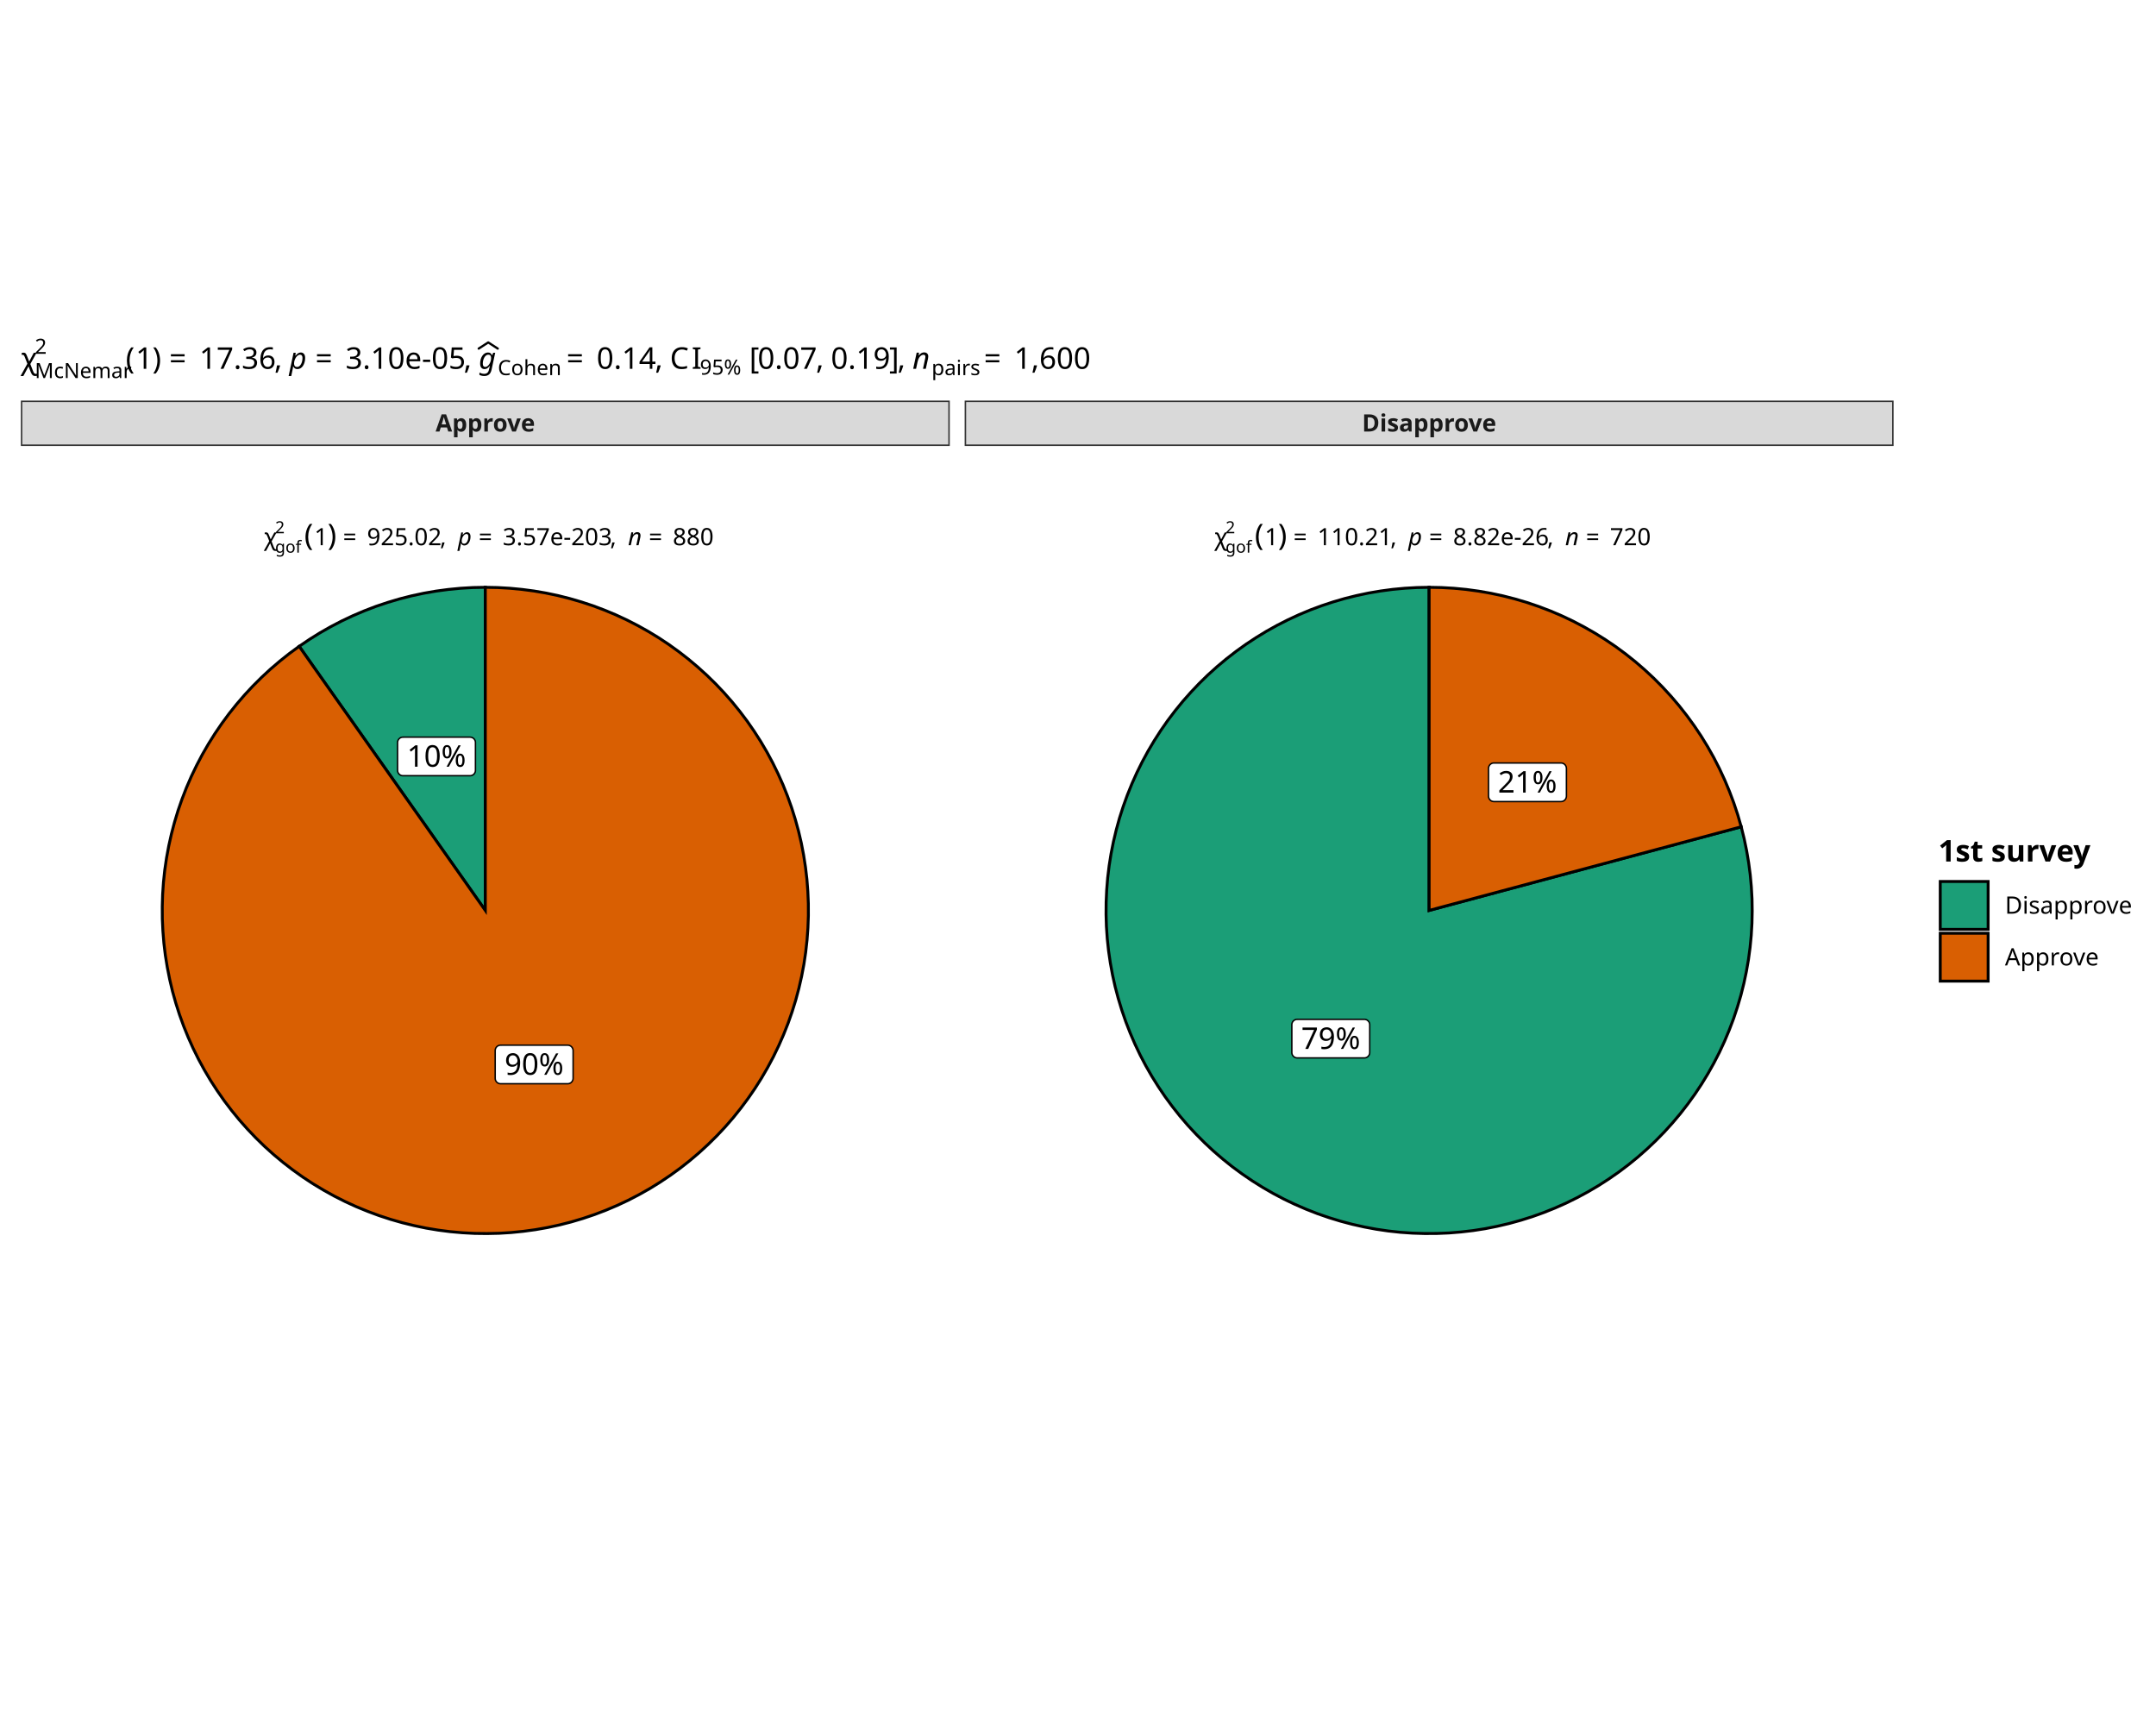
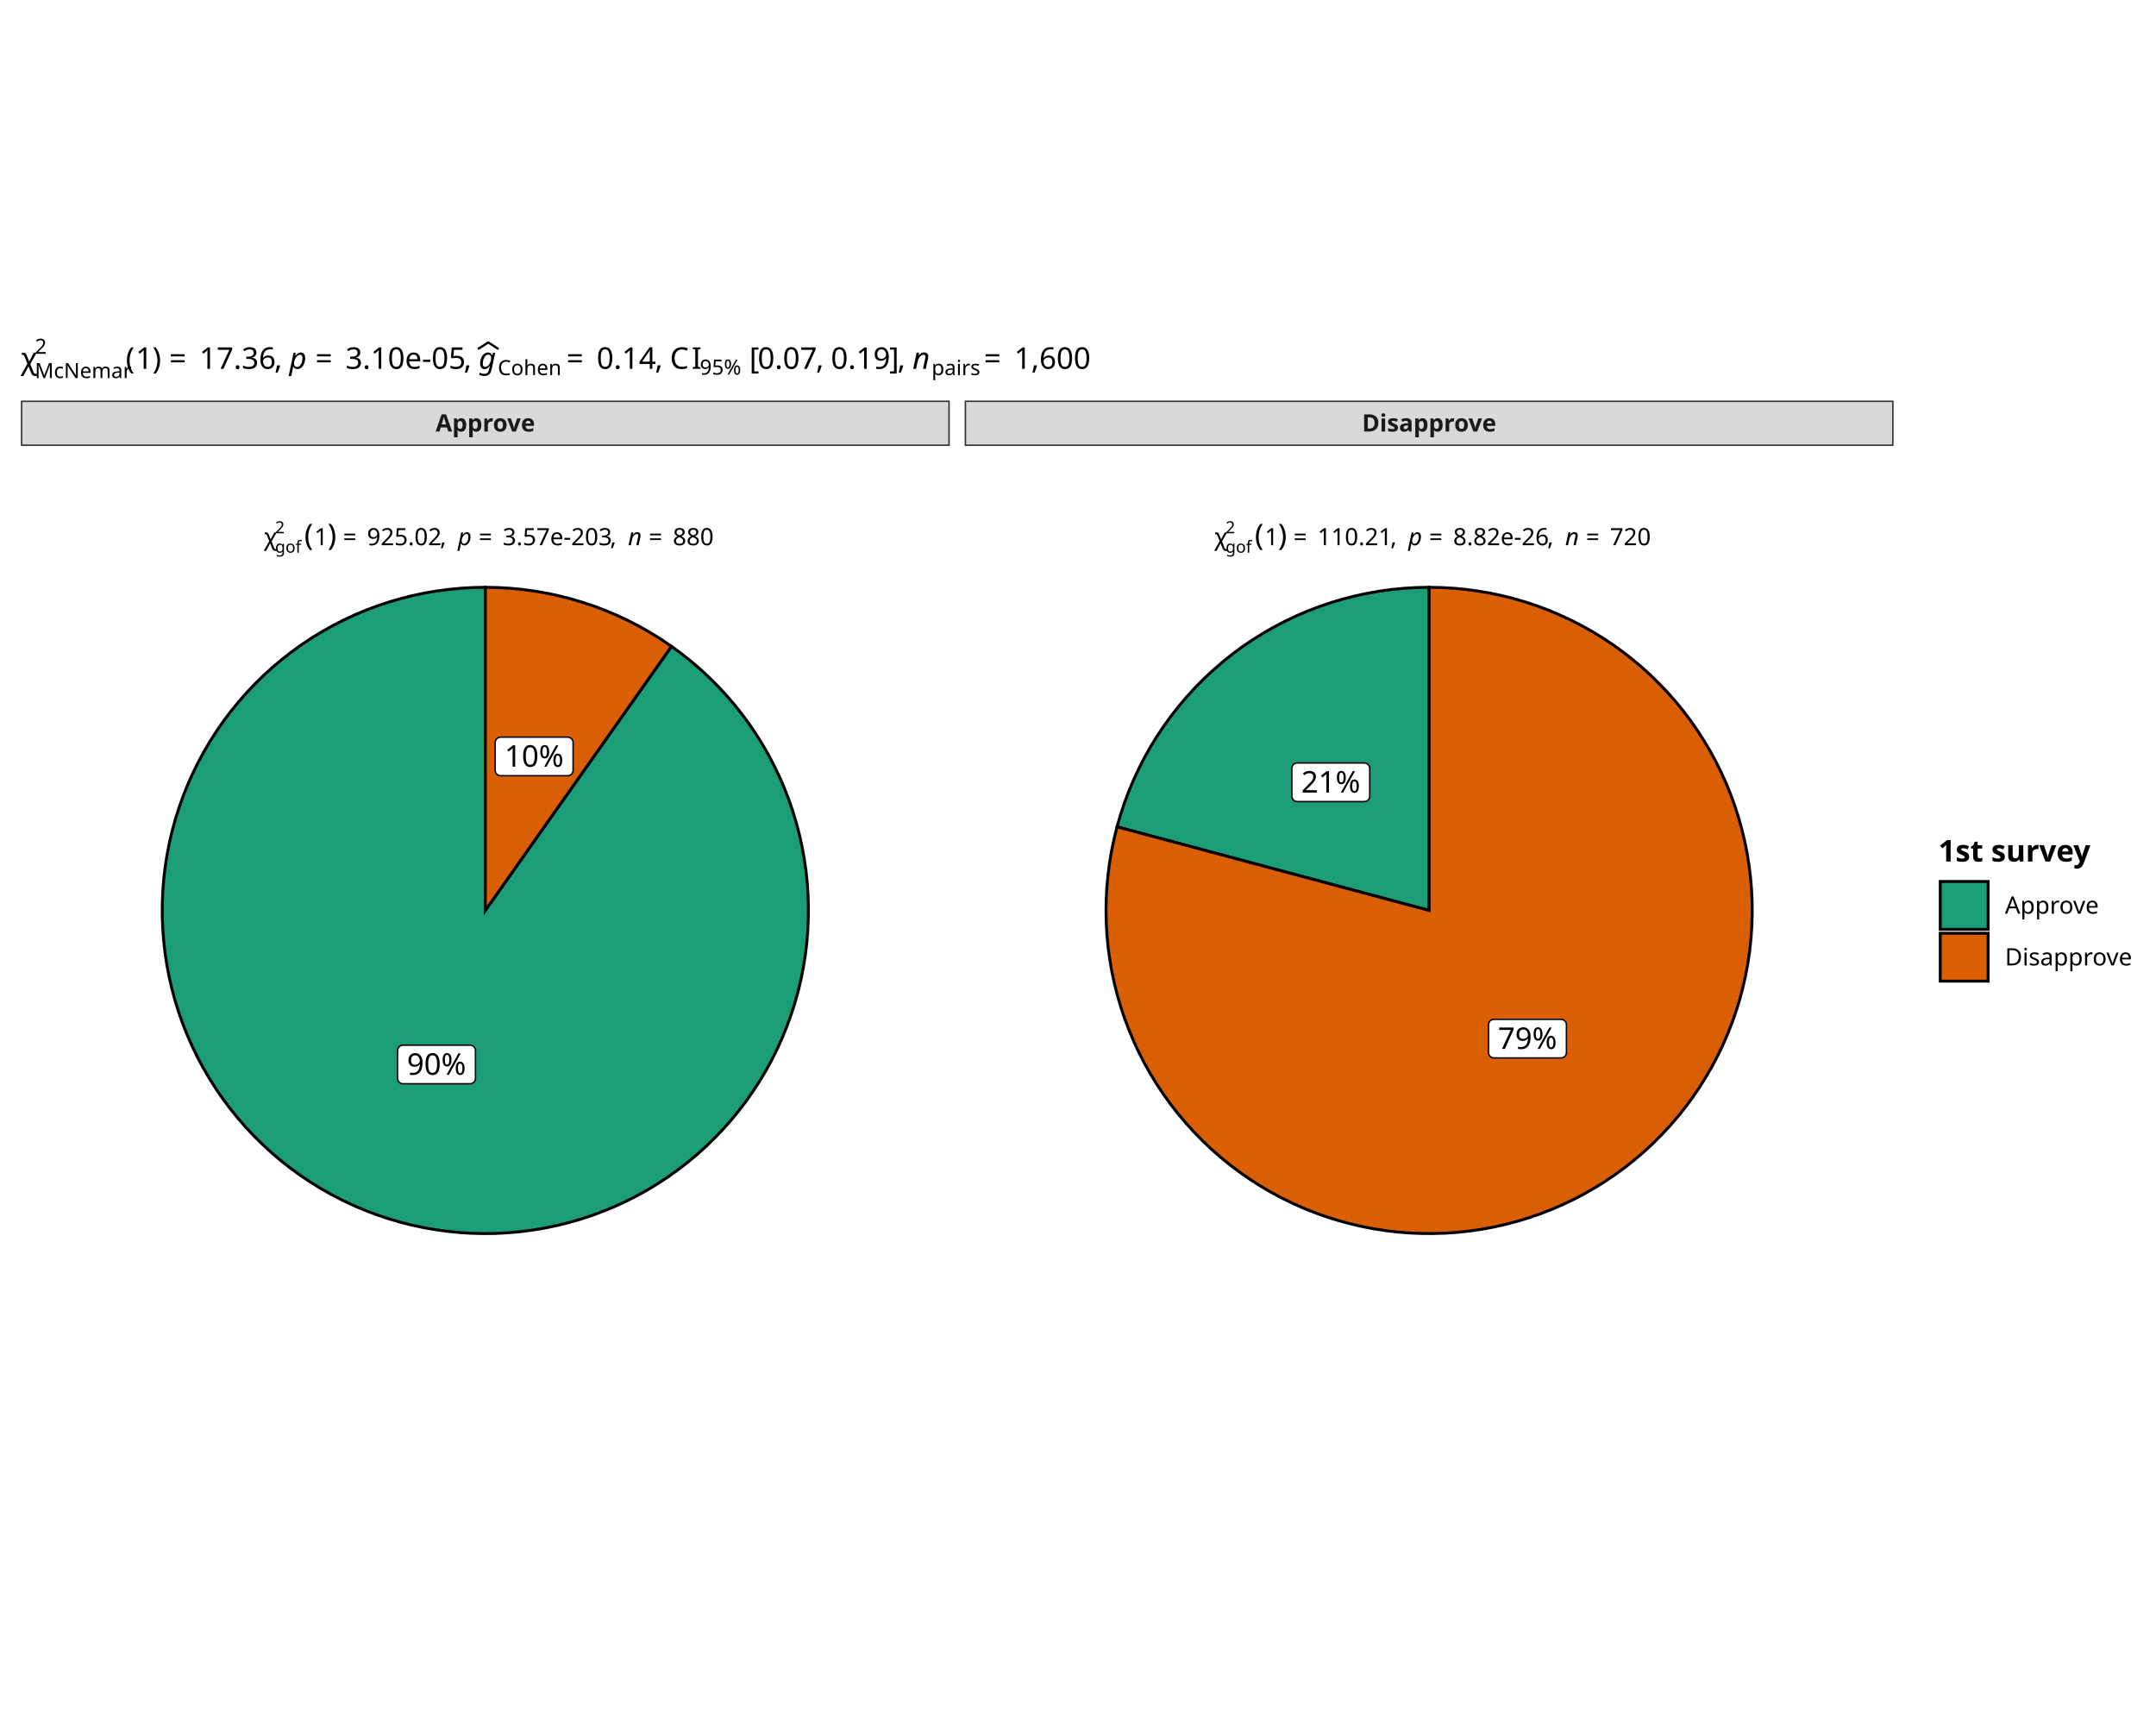
<svg xmlns="http://www.w3.org/2000/svg" class="svglite" data-engine-version="2.0" width="720.00pt" height="576.00pt" viewBox="0 0 720.00 576.00">
  <defs>
    <style type="text/css">
    .svglite line, .svglite polyline, .svglite polygon, .svglite path, .svglite rect, .svglite circle {
      fill: none;
      stroke: #000000;
      stroke-linecap: round;
      stroke-linejoin: round;
      stroke-miterlimit: 10.00;
    }
  </style>
  </defs>
  <rect width="100%" height="100%" style="stroke: none; fill: #FFFFFF;" />
  <defs>
    <clipPath id="cpMC4wMHw3MjAuMDB8MC4wMHw1NzYuMDA=">
      <rect x="0.00" y="0.00" width="720.00" height="576.00" />
    </clipPath>
  </defs>
  <g clip-path="url(#cpMC4wMHw3MjAuMDB8MC4wMHw1NzYuMDA=)">
</g>
  <defs>
    <clipPath id="cpMC4wMHw3MjAuMDB8MTA4LjI2fDQ2Ny43NA==">
      <rect x="0.00" y="108.26" width="720.00" height="359.49" />
    </clipPath>
  </defs>
  <g clip-path="url(#cpMC4wMHw3MjAuMDB8MTA4LjI2fDQ2Ny43NA==)">
    <rect x="0.00" y="108.26" width="720.00" height="359.49" style="stroke-width: 0.97; stroke: #FFFFFF; fill: #FFFFFF;" />
  </g>
  <g clip-path="url(#cpMC4wMHw3MjAuMDB8MC4wMHw1NzYuMDA=)">
</g>
  <defs>
    <clipPath id="cpNi45N3wzMTcuMTh8MTQ4LjkxfDQ1OS4xMQ==">
      <rect x="6.97" y="148.91" width="310.20" height="310.20" />
    </clipPath>
  </defs>
  <g clip-path="url(#cpNi45N3wzMTcuMTh8MTQ4LjkxfDQ1OS4xMQ==)">
    <rect x="6.97" y="148.91" width="310.20" height="310.20" style="stroke-width: 0.97; stroke: none; fill: #FFFFFF;" />
-     <polygon points="162.07,304.01 162.07,299.86 162.07,295.71 162.07,291.56 162.07,287.41 162.07,283.26 162.07,279.11 162.07,274.96 162.07,270.81 162.07,266.66 162.07,262.51 162.07,258.36 162.07,254.21 162.07,250.06 162.07,245.91 162.07,241.76 162.07,237.61 162.07,233.46 162.07,229.31 162.07,225.16 162.07,221.01 162.07,216.86 162.07,212.71 162.07,208.56 162.07,204.41 162.07,200.26 162.07,196.11 157.93,196.19 153.80,196.43 149.68,196.83 145.58,197.38 141.50,198.09 137.45,198.96 133.44,199.98 129.47,201.16 125.54,202.48 121.68,203.96 117.87,205.58 114.12,207.35 110.45,209.26 106.85,211.31 103.34,213.50 99.91,215.82 102.30,219.21 104.69,222.61 107.08,226.00 109.47,229.39 111.86,232.78 114.25,236.17 116.65,239.56 119.04,242.96 121.43,246.35 123.82,249.74 126.21,253.13 128.60,256.52 130.99,259.92 133.38,263.31 135.77,266.70 138.16,270.09 140.56,273.48 142.95,276.87 145.34,280.27 147.73,283.66 150.12,287.05 152.51,290.44 154.90,293.83 157.29,297.23 159.68,300.62 162.07,304.01 " style="stroke-width: 0.97; stroke-linecap: butt; stroke-linejoin: miter; fill: #1B9E77;" />
-     <polygon points="162.07,304.01 159.68,300.62 157.29,297.23 154.90,293.83 152.51,290.44 150.12,287.05 147.73,283.66 145.34,280.27 142.95,276.87 140.56,273.48 138.16,270.09 135.77,266.70 133.38,263.31 130.99,259.92 128.60,256.52 126.21,253.13 123.82,249.74 121.43,246.35 119.04,242.96 116.65,239.56 114.25,236.17 111.86,232.78 109.47,229.39 107.08,226.00 104.69,222.61 102.30,219.21 99.91,215.82 96.62,218.23 93.43,220.77 90.33,223.42 87.34,226.19 84.45,229.07 81.67,232.06 79.01,235.15 76.47,238.33 74.05,241.62 71.75,244.99 69.59,248.44 67.55,251.98 65.66,255.58 63.89,259.26 62.27,263.00 60.80,266.80 59.46,270.66 58.28,274.56 57.24,278.50 56.35,282.48 55.61,286.49 55.02,290.53 54.59,294.58 54.31,298.65 54.19,302.72 54.21,306.80 54.40,310.88 54.73,314.94 55.22,318.99 55.87,323.01 56.66,327.01 57.60,330.98 58.70,334.91 59.94,338.79 61.33,342.63 62.86,346.41 64.53,350.13 66.34,353.78 68.29,357.36 70.37,360.87 72.59,364.29 74.93,367.63 77.40,370.88 79.98,374.03 82.69,377.08 85.51,380.03 88.43,382.87 91.46,385.59 94.60,388.20 97.83,390.69 101.15,393.06 104.56,395.30 108.05,397.40 111.61,399.38 115.25,401.22 118.96,402.92 122.73,404.47 126.55,405.89 130.43,407.16 134.35,408.28 138.31,409.25 142.30,410.08 146.32,410.75 150.37,411.27 154.43,411.63 158.50,411.85 162.58,411.90 166.65,411.81 170.72,411.56 174.78,411.15 178.82,410.60 182.84,409.89 186.82,409.03 190.77,408.02 194.68,406.86 198.55,405.55 202.36,404.10 206.11,402.51 209.80,400.78 213.42,398.90 216.97,396.90 220.44,394.75 223.83,392.48 227.13,390.09 230.33,387.57 233.44,384.93 236.45,382.17 239.35,379.31 242.14,376.34 244.82,373.26 247.37,370.08 249.81,366.81 252.12,363.45 254.30,360.01 256.35,356.48 258.27,352.88 260.04,349.21 261.68,345.48 263.18,341.69 264.53,337.84 265.74,333.94 266.79,330.00 267.70,326.03 268.46,322.02 269.06,317.99 269.51,313.94 269.81,309.87 269.96,305.80 269.95,301.72 269.78,297.64 269.47,293.58 268.99,289.53 268.37,285.50 267.60,281.50 266.67,277.52 265.59,273.59 264.37,269.70 263.00,265.86 261.49,262.07 259.83,258.35 258.04,254.69 256.11,251.10 254.04,247.58 251.84,244.15 249.52,240.80 247.06,237.54 244.49,234.37 241.80,231.31 239.00,228.35 236.08,225.50 233.06,222.76 229.94,220.13 226.73,217.63 223.42,215.25 220.02,212.99 216.54,210.87 212.98,208.88 209.35,207.02 205.65,205.30 201.89,203.73 198.07,202.29 194.20,201.01 190.29,199.87 186.33,198.87 182.34,198.03 178.32,197.34 174.28,196.81 170.22,196.42 166.15,196.19 162.07,196.11 162.07,200.26 162.07,204.41 162.07,208.56 162.07,212.71 162.07,216.86 162.07,221.01 162.07,225.16 162.07,229.31 162.07,233.46 162.07,237.61 162.07,241.76 162.07,245.91 162.07,250.06 162.07,254.21 162.07,258.36 162.07,262.51 162.07,266.66 162.07,270.81 162.07,274.96 162.07,279.11 162.07,283.26 162.07,287.41 162.07,291.56 162.07,295.71 162.07,299.86 162.07,304.01 " style="stroke-width: 0.97; stroke-linecap: butt; stroke-linejoin: miter; fill: #D95F02;" />
-     <polygon points="134.56,259.02 156.98,259.02 156.91,259.02 157.20,259.01 157.48,258.95 157.75,258.85 158.00,258.71 158.23,258.52 158.42,258.31 158.57,258.06 158.69,257.79 158.76,257.51 158.78,257.22 158.78,257.22 158.78,247.94 158.78,247.94 158.76,247.65 158.69,247.37 158.57,247.11 158.42,246.86 158.23,246.64 158.00,246.46 157.75,246.32 157.48,246.21 157.20,246.16 156.98,246.14 134.56,246.14 134.78,246.16 134.49,246.14 134.20,246.18 133.92,246.26 133.66,246.38 133.42,246.55 133.22,246.75 133.04,246.98 132.91,247.24 132.81,247.51 132.77,247.80 132.76,247.94 132.76,257.22 132.77,257.08 132.77,257.37 132.81,257.66 132.91,257.93 133.04,258.19 133.22,258.42 133.42,258.62 133.66,258.78 133.92,258.91 134.20,258.99 134.49,259.02 " style="stroke-width: 0.48; fill: #FFFFFF;" />
-     <text x="145.77" y="256.02" text-anchor="middle" style="font-size: 10.00px; font-family: sans;" textLength="20.02px" lengthAdjust="spacingAndGlyphs">10%</text>
-     <polygon points="167.17,361.88 189.59,361.88 189.51,361.87 189.80,361.86 190.09,361.80 190.36,361.70 190.61,361.56 190.83,361.37 191.03,361.16 191.18,360.91 191.29,360.65 191.36,360.36 191.39,360.08 191.39,360.08 191.39,350.79 191.39,350.79 191.36,350.50 191.29,350.22 191.18,349.96 191.03,349.71 190.83,349.50 190.61,349.31 190.36,349.17 190.09,349.06 189.80,349.01 189.59,348.99 167.17,348.99 167.39,349.01 167.10,348.99 166.81,349.03 166.53,349.11 166.27,349.23 166.03,349.40 165.82,349.60 165.65,349.83 165.51,350.09 165.42,350.36 165.38,350.65 165.37,350.79 165.37,360.08 165.38,359.93 165.38,360.22 165.42,360.51 165.51,360.78 165.65,361.04 165.82,361.27 166.03,361.47 166.27,361.63 166.53,361.76 166.81,361.84 167.10,361.87 " style="stroke-width: 0.48; fill: #FFFFFF;" />
-     <text x="178.38" y="358.88" text-anchor="middle" style="font-size: 10.00px; font-family: sans;" textLength="20.02px" lengthAdjust="spacingAndGlyphs">90%</text>
+     <polygon points="162.07,304.01 162.07,299.86 162.07,295.71 162.07,291.56 162.07,287.41 162.07,283.26 162.07,279.11 162.07,274.96 162.07,270.81 162.07,266.66 162.07,262.51 162.07,258.36 162.07,254.21 162.07,250.06 162.07,245.91 162.07,241.76 162.07,237.61 162.07,233.46 162.07,229.31 162.07,225.16 162.07,221.01 162.07,216.86 162.07,212.71 162.07,208.56 162.07,204.41 162.07,200.26 162.07,196.11 158.00,196.19 153.93,196.42 149.87,196.81 145.83,197.34 141.81,198.03 137.82,198.87 133.86,199.87 129.95,201.01 126.08,202.29 122.26,203.73 118.50,205.30 114.80,207.02 111.17,208.88 107.61,210.87 104.13,212.99 100.73,215.25 97.42,217.63 94.21,220.13 91.08,222.76 88.07,225.50 85.15,228.35 82.35,231.31 79.66,234.37 77.09,237.54 74.63,240.80 72.31,244.15 70.11,247.58 68.04,251.10 66.11,254.69 64.32,258.35 62.66,262.07 61.15,265.86 59.78,269.70 58.55,273.59 57.48,277.52 56.55,281.50 55.78,285.50 55.15,289.53 54.68,293.58 54.37,297.64 54.20,301.72 54.19,305.80 54.34,309.87 54.64,313.94 55.09,317.99 55.69,322.02 56.45,326.03 57.36,330.00 58.41,333.94 59.62,337.84 60.97,341.69 62.47,345.48 64.10,349.21 65.88,352.88 67.80,356.48 69.85,360.01 72.03,363.45 74.34,366.81 76.78,370.08 79.33,373.26 82.01,376.34 84.80,379.31 87.70,382.17 90.71,384.93 93.81,387.57 97.02,390.09 100.32,392.48 103.71,394.75 107.18,396.90 110.73,398.90 114.35,400.78 118.04,402.51 121.79,404.10 125.60,405.55 129.47,406.86 133.38,408.02 137.33,409.03 141.31,409.89 145.33,410.60 149.37,411.15 153.42,411.56 157.49,411.81 161.57,411.90 165.65,411.85 169.72,411.63 173.78,411.27 177.83,410.75 181.85,410.08 185.84,409.25 189.80,408.28 193.72,407.16 197.60,405.89 201.42,404.47 205.19,402.92 208.90,401.22 212.54,399.38 216.10,397.40 219.59,395.30 223.00,393.06 226.32,390.69 229.55,388.20 232.69,385.59 235.72,382.87 238.64,380.03 241.46,377.08 244.17,374.03 246.75,370.88 249.22,367.63 251.56,364.29 253.77,360.87 255.86,357.36 257.81,353.78 259.62,350.13 261.29,346.41 262.82,342.63 264.21,338.79 265.45,334.91 266.55,330.98 267.49,327.01 268.28,323.01 268.93,318.99 269.42,314.94 269.75,310.88 269.93,306.80 269.96,302.72 269.84,298.65 269.56,294.58 269.13,290.53 268.54,286.49 267.80,282.48 266.91,278.50 265.87,274.56 264.69,270.66 263.35,266.80 261.88,263.00 260.25,259.26 258.49,255.58 256.60,251.98 254.56,248.44 252.40,244.99 250.10,241.62 247.68,238.33 245.14,235.15 242.48,232.06 239.70,229.07 236.81,226.19 233.82,223.42 230.72,220.77 227.53,218.23 224.24,215.82 221.85,219.21 219.46,222.61 217.07,226.00 214.68,229.39 212.29,232.78 209.90,236.17 207.50,239.56 205.11,242.96 202.72,246.35 200.33,249.74 197.94,253.13 195.55,256.52 193.16,259.92 190.77,263.31 188.38,266.70 185.99,270.09 183.59,273.48 181.20,276.87 178.81,280.27 176.42,283.66 174.03,287.05 171.64,290.44 169.25,293.83 166.86,297.23 164.47,300.62 162.07,304.01 " style="stroke-width: 0.97; stroke-linecap: butt; stroke-linejoin: miter; fill: #1B9E77;" />
+     <polygon points="162.07,304.01 164.47,300.62 166.86,297.23 169.25,293.83 171.64,290.44 174.03,287.05 176.42,283.66 178.81,280.27 181.20,276.87 183.59,273.48 185.99,270.09 188.38,266.70 190.77,263.31 193.16,259.92 195.55,256.52 197.94,253.13 200.33,249.74 202.72,246.35 205.11,242.96 207.50,239.56 209.90,236.17 212.29,232.78 214.68,229.39 217.07,226.00 219.46,222.61 221.85,219.21 224.24,215.82 220.81,213.50 217.30,211.31 213.70,209.26 210.03,207.35 206.28,205.58 202.47,203.96 198.61,202.48 194.68,201.16 190.71,199.98 186.70,198.96 182.65,198.09 178.57,197.38 174.47,196.83 170.35,196.43 166.21,196.19 162.07,196.11 162.07,200.26 162.07,204.41 162.07,208.56 162.07,212.71 162.07,216.86 162.07,221.01 162.07,225.16 162.07,229.31 162.07,233.46 162.07,237.61 162.07,241.76 162.07,245.91 162.07,250.06 162.07,254.21 162.07,258.36 162.07,262.51 162.07,266.66 162.07,270.81 162.07,274.96 162.07,279.11 162.07,283.26 162.07,287.41 162.07,291.56 162.07,295.71 162.07,299.86 162.07,304.01 " style="stroke-width: 0.97; stroke-linecap: butt; stroke-linejoin: miter; fill: #D95F02;" />
+     <polygon points="134.56,361.88 156.98,361.88 156.91,361.87 157.20,361.86 157.48,361.80 157.75,361.70 158.00,361.56 158.23,361.37 158.42,361.16 158.57,360.91 158.69,360.65 158.76,360.36 158.78,360.08 158.78,360.08 158.78,350.79 158.78,350.79 158.76,350.50 158.69,350.22 158.57,349.96 158.42,349.71 158.23,349.50 158.00,349.31 157.75,349.17 157.48,349.06 157.20,349.01 156.98,348.99 134.56,348.99 134.78,349.01 134.49,348.99 134.20,349.03 133.92,349.11 133.66,349.23 133.42,349.40 133.22,349.60 133.04,349.83 132.91,350.09 132.81,350.36 132.77,350.65 132.76,350.79 132.76,360.08 132.77,359.93 132.77,360.22 132.81,360.51 132.91,360.78 133.04,361.04 133.22,361.27 133.42,361.47 133.66,361.63 133.92,361.76 134.20,361.84 134.49,361.87 " style="stroke-width: 0.48; fill: #FFFFFF;" />
+     <text x="145.77" y="358.88" text-anchor="middle" style="font-size: 10.00px; font-family: sans;" textLength="20.02px" lengthAdjust="spacingAndGlyphs">90%</text>
+     <polygon points="167.17,259.02 189.59,259.02 189.51,259.02 189.80,259.01 190.09,258.95 190.36,258.85 190.61,258.71 190.83,258.52 191.03,258.31 191.18,258.06 191.29,257.79 191.36,257.51 191.39,257.22 191.39,257.22 191.39,247.94 191.39,247.94 191.36,247.65 191.29,247.37 191.18,247.11 191.03,246.86 190.83,246.64 190.61,246.46 190.36,246.32 190.09,246.21 189.80,246.16 189.59,246.14 167.17,246.14 167.39,246.16 167.10,246.14 166.81,246.18 166.53,246.26 166.27,246.38 166.03,246.55 165.82,246.75 165.65,246.98 165.51,247.24 165.42,247.51 165.38,247.80 165.37,247.94 165.37,257.22 165.38,257.08 165.38,257.37 165.42,257.66 165.51,257.93 165.65,258.19 165.82,258.42 166.03,258.62 166.27,258.78 166.53,258.91 166.81,258.99 167.10,259.02 " style="stroke-width: 0.48; fill: #FFFFFF;" />
+     <text x="178.38" y="256.02" text-anchor="middle" style="font-size: 10.00px; font-family: sans;" textLength="20.02px" lengthAdjust="spacingAndGlyphs">10%</text>
    <text x="86.19" y="182.06" style="font-size: 7.97px; font-family: sans;" textLength="1.99px" lengthAdjust="spacingAndGlyphs"> </text>
    <text x="88.18" y="182.06" style="font-size: 7.97px; font-family: sans;" textLength="3.70px" lengthAdjust="spacingAndGlyphs">χ</text>
    <text x="91.88" y="184.53" style="font-size: 5.58px; font-family: sans;" textLength="7.75px" lengthAdjust="spacingAndGlyphs">gof</text>
    <text x="91.88" y="178.06" style="font-size: 5.58px; font-family: sans;" textLength="3.10px" lengthAdjust="spacingAndGlyphs">2</text>
    <text x="99.64" y="182.06" style="font-size: 7.97px; font-family: sans;" textLength="1.99px" lengthAdjust="spacingAndGlyphs"> </text>
    <text x="101.63" y="182.06" style="font-size: 9.96px; font-family: sans;" textLength="3.32px" lengthAdjust="spacingAndGlyphs">(</text>
    <text x="104.95" y="182.06" style="font-size: 7.97px; font-family: sans;" textLength="4.43px" lengthAdjust="spacingAndGlyphs">1</text>
    <text x="109.38" y="182.06" style="font-size: 9.96px; font-family: sans;" textLength="3.31px" lengthAdjust="spacingAndGlyphs">)</text>
    <text x="114.53" y="182.06" style="font-size: 7.97px; font-family: sans;" textLength="6.19px" lengthAdjust="spacingAndGlyphs">=</text>
    <text x="122.56" y="182.06" style="font-size: 7.97px; font-family: sans;" textLength="24.37px" lengthAdjust="spacingAndGlyphs">925.02</text>
    <text x="146.93" y="182.06" style="font-size: 7.97px; font-family: sans;" textLength="1.99px" lengthAdjust="spacingAndGlyphs">,</text>
    <text x="148.92" y="182.06" style="font-size: 7.97px; font-family: sans;" textLength="1.99px" lengthAdjust="spacingAndGlyphs"> </text>
    <text x="150.92" y="182.06" style="font-size: 7.97px; font-family: sans;" textLength="1.99px" lengthAdjust="spacingAndGlyphs"> </text>
    <text x="152.91" y="182.06" style="font-size: 7.97px; font-style: italic; font-family: sans;" textLength="4.43px" lengthAdjust="spacingAndGlyphs">p</text>
    <text x="159.83" y="182.06" style="font-size: 7.97px; font-family: sans;" textLength="6.19px" lengthAdjust="spacingAndGlyphs">=</text>
    <text x="167.86" y="182.06" style="font-size: 7.97px; font-family: sans;" textLength="35.88px" lengthAdjust="spacingAndGlyphs">3.57e-203</text>
    <text x="203.74" y="182.06" style="font-size: 7.97px; font-family: sans;" textLength="1.99px" lengthAdjust="spacingAndGlyphs">,</text>
    <text x="205.73" y="182.06" style="font-size: 7.97px; font-family: sans;" textLength="1.99px" lengthAdjust="spacingAndGlyphs"> </text>
    <text x="207.73" y="182.06" style="font-size: 7.97px; font-family: sans;" textLength="1.99px" lengthAdjust="spacingAndGlyphs"> </text>
    <text x="209.72" y="182.06" style="font-size: 7.97px; font-style: italic; font-family: sans;" textLength="4.43px" lengthAdjust="spacingAndGlyphs">n</text>
    <text x="216.64" y="182.06" style="font-size: 7.97px; font-family: sans;" textLength="6.19px" lengthAdjust="spacingAndGlyphs">=</text>
    <text x="224.67" y="182.06" style="font-size: 7.97px; font-family: sans;" textLength="13.29px" lengthAdjust="spacingAndGlyphs">880</text>
  </g>
  <g clip-path="url(#cpMC4wMHw3MjAuMDB8MC4wMHw1NzYuMDA=)">
</g>
  <defs>
    <clipPath id="cpMzIyLjE2fDYzMi4zNnwxNDguOTF8NDU5LjEx">
      <rect x="322.16" y="148.91" width="310.20" height="310.20" />
    </clipPath>
  </defs>
  <g clip-path="url(#cpMzIyLjE2fDYzMi4zNnwxNDguOTF8NDU5LjEx)">
    <rect x="322.16" y="148.91" width="310.20" height="310.20" style="stroke-width: 0.97; stroke: none; fill: #FFFFFF;" />
-     <polygon points="477.26,304.01 477.26,299.86 477.26,295.71 477.26,291.56 477.26,287.41 477.26,283.26 477.26,279.11 477.26,274.96 477.26,270.81 477.26,266.66 477.26,262.51 477.26,258.36 477.26,254.21 477.26,250.06 477.26,245.91 477.26,241.76 477.26,237.61 477.26,233.46 477.26,229.31 477.26,225.16 477.26,221.01 477.26,216.86 477.26,212.71 477.26,208.56 477.26,204.41 477.26,200.26 477.26,196.11 473.19,196.19 469.13,196.42 465.09,196.80 461.06,197.34 457.05,198.02 453.07,198.86 449.13,199.84 445.22,200.98 441.36,202.26 437.55,203.68 433.80,205.25 430.11,206.96 426.49,208.80 422.94,210.78 419.47,212.90 416.07,215.14 412.77,217.51 409.56,220.00 406.44,222.61 403.42,225.33 400.51,228.17 397.71,231.12 395.02,234.16 392.45,237.31 389.99,240.55 387.66,243.89 385.46,247.31 383.39,250.80 381.45,254.38 379.65,258.02 377.99,261.73 376.47,265.50 375.09,269.33 373.85,273.20 372.77,277.12 371.83,281.07 371.04,285.06 370.40,289.08 369.91,293.11 369.58,297.17 369.40,301.23 369.37,305.29 369.49,309.36 369.77,313.41 370.20,317.46 370.79,321.48 371.52,325.48 372.40,329.45 373.44,333.38 374.62,337.27 375.94,341.11 377.41,344.90 379.02,348.64 380.77,352.31 382.66,355.91 384.68,359.43 386.84,362.88 389.12,366.25 391.53,369.52 394.06,372.71 396.70,375.79 399.47,378.77 402.34,381.65 405.32,384.42 408.40,387.07 411.57,389.61 414.85,392.02 418.21,394.31 421.65,396.47 425.17,398.50 428.77,400.40 432.44,402.15 436.17,403.77 439.95,405.25 443.79,406.58 447.68,407.77 451.61,408.81 455.58,409.70 459.58,410.45 463.60,411.04 467.64,411.48 471.70,411.76 475.76,411.89 479.83,411.87 483.89,411.70 487.94,411.37 491.98,410.90 495.99,410.27 499.98,409.48 503.94,408.55 507.86,407.47 511.74,406.25 515.56,404.88 519.34,403.36 523.05,401.71 526.70,399.91 530.28,397.98 533.78,395.92 537.20,393.72 540.54,391.40 543.79,388.95 546.94,386.39 549.99,383.70 552.94,380.91 555.79,378.00 558.52,374.99 561.14,371.88 563.63,368.67 566.01,365.37 568.26,361.98 570.38,358.51 572.36,354.97 574.22,351.35 575.93,347.66 577.50,343.91 578.94,340.11 580.22,336.25 581.37,332.35 582.36,328.41 583.20,324.43 583.90,320.42 584.44,316.39 584.83,312.35 585.07,308.29 585.15,304.22 585.09,300.16 584.86,296.10 584.49,292.05 583.96,288.02 583.28,284.01 582.46,280.03 581.48,276.08 577.47,277.16 573.46,278.23 569.45,279.31 565.44,280.38 561.44,281.45 557.43,282.53 553.42,283.60 549.41,284.68 545.40,285.75 541.39,286.82 537.38,287.90 533.38,288.97 529.37,290.05 525.36,291.12 521.35,292.19 517.34,293.27 513.33,294.34 509.33,295.42 505.32,296.49 501.31,297.56 497.30,298.64 493.29,299.71 489.28,300.79 485.27,301.86 481.27,302.93 477.26,304.01 " style="stroke-width: 0.97; stroke-linecap: butt; stroke-linejoin: miter; fill: #1B9E77;" />
-     <polygon points="477.26,304.01 481.27,302.93 485.27,301.86 489.28,300.79 493.29,299.71 497.30,298.64 501.31,297.56 505.32,296.49 509.33,295.42 513.33,294.34 517.34,293.27 521.35,292.19 525.36,291.12 529.37,290.05 533.38,288.97 537.38,287.90 541.39,286.82 545.40,285.75 549.41,284.68 553.42,283.60 557.43,282.53 561.44,281.45 565.44,280.38 569.45,279.31 573.46,278.23 577.47,277.16 581.48,276.08 580.33,272.09 579.02,268.15 577.56,264.26 575.96,260.43 574.21,256.66 572.32,252.96 570.28,249.34 568.11,245.80 565.80,242.35 563.36,238.99 560.79,235.72 558.10,232.56 555.29,229.50 552.37,226.55 549.33,223.72 546.19,221.00 542.94,218.41 539.60,215.94 536.16,213.61 532.64,211.41 529.03,209.35 525.35,207.42 521.60,205.64 517.78,204.01 513.90,202.53 509.97,201.19 505.98,200.01 501.96,198.98 497.90,198.11 493.81,197.39 489.69,196.83 485.56,196.43 481.41,196.19 477.26,196.11 477.26,200.26 477.26,204.41 477.26,208.56 477.26,212.71 477.26,216.86 477.26,221.01 477.26,225.16 477.26,229.31 477.26,233.46 477.26,237.61 477.26,241.76 477.26,245.91 477.26,250.06 477.26,254.21 477.26,258.36 477.26,262.51 477.26,266.66 477.26,270.81 477.26,274.96 477.26,279.11 477.26,283.26 477.26,287.41 477.26,291.56 477.26,295.71 477.26,299.86 477.26,304.01 " style="stroke-width: 0.97; stroke-linecap: butt; stroke-linejoin: miter; fill: #D95F02;" />
-     <polygon points="433.21,353.25 455.62,353.25 455.55,353.25 455.84,353.24 456.12,353.18 456.40,353.08 456.65,352.93 456.87,352.75 457.06,352.53 457.22,352.29 457.33,352.02 457.40,351.74 457.42,351.45 457.42,351.45 457.42,342.17 457.42,342.17 457.40,341.88 457.33,341.60 457.22,341.33 457.06,341.09 456.87,340.87 456.65,340.69 456.40,340.54 456.12,340.44 455.84,340.38 455.62,340.37 433.21,340.37 433.43,340.38 433.14,340.37 432.85,340.40 432.57,340.48 432.31,340.61 432.07,340.77 431.86,340.97 431.69,341.21 431.55,341.46 431.46,341.74 431.41,342.02 431.41,342.17 431.41,351.45 431.41,351.30 431.41,351.59 431.46,351.88 431.55,352.16 431.69,352.41 431.86,352.64 432.07,352.84 432.31,353.01 432.57,353.13 432.85,353.21 433.14,353.25 " style="stroke-width: 0.48; fill: #FFFFFF;" />
-     <text x="444.42" y="350.25" text-anchor="middle" style="font-size: 10.00px; font-family: sans;" textLength="20.02px" lengthAdjust="spacingAndGlyphs">79%</text>
-     <polygon points="498.89,267.65 521.31,267.65 521.23,267.65 521.52,267.64 521.81,267.58 522.08,267.48 522.33,267.33 522.55,267.15 522.75,266.93 522.90,266.69 523.01,266.42 523.08,266.14 523.11,265.85 523.11,265.85 523.11,256.57 523.11,256.57 523.08,256.28 523.01,256.00 522.90,255.73 522.75,255.49 522.55,255.27 522.33,255.09 522.08,254.94 521.81,254.84 521.52,254.78 521.31,254.77 498.89,254.77 499.11,254.78 498.82,254.77 498.53,254.80 498.25,254.88 497.99,255.01 497.75,255.17 497.54,255.37 497.37,255.61 497.24,255.86 497.14,256.14 497.10,256.42 497.09,256.57 497.09,265.85 497.10,265.71 497.10,265.99 497.14,266.28 497.24,266.56 497.37,266.81 497.54,267.04 497.75,267.24 497.99,267.41 498.25,267.53 498.53,267.61 498.82,267.65 " style="stroke-width: 0.48; fill: #FFFFFF;" />
-     <text x="510.10" y="264.65" text-anchor="middle" style="font-size: 10.00px; font-family: sans;" textLength="20.02px" lengthAdjust="spacingAndGlyphs">21%</text>
+     <polygon points="477.26,304.01 477.26,299.86 477.26,295.71 477.26,291.56 477.26,287.41 477.26,283.26 477.26,279.11 477.26,274.96 477.26,270.81 477.26,266.66 477.26,262.51 477.26,258.36 477.26,254.21 477.26,250.06 477.26,245.91 477.26,241.76 477.26,237.61 477.26,233.46 477.26,229.31 477.26,225.16 477.26,221.01 477.26,216.86 477.26,212.71 477.26,208.56 477.26,204.41 477.26,200.26 477.26,196.11 473.10,196.19 468.96,196.43 464.82,196.83 460.71,197.39 456.62,198.11 452.55,198.98 448.53,200.01 444.55,201.19 440.62,202.53 436.74,204.01 432.92,205.64 429.16,207.42 425.48,209.35 421.88,211.41 418.35,213.61 414.92,215.94 411.57,218.41 408.33,221.00 405.18,223.72 402.15,226.55 399.22,229.50 396.41,232.56 393.72,235.72 391.15,238.99 388.72,242.35 386.41,245.80 384.23,249.34 382.20,252.96 380.31,256.66 378.55,260.43 376.95,264.26 375.49,268.15 374.19,272.09 373.04,276.08 377.05,277.16 381.05,278.23 385.06,279.31 389.07,280.38 393.08,281.45 397.09,282.53 401.10,283.60 405.11,284.68 409.11,285.75 413.12,286.82 417.13,287.90 421.14,288.97 425.15,290.05 429.16,291.12 433.16,292.19 437.17,293.27 441.18,294.34 445.19,295.42 449.20,296.49 453.21,297.56 457.22,298.64 461.22,299.71 465.23,300.79 469.24,301.86 473.25,302.93 477.26,304.01 " style="stroke-width: 0.97; stroke-linecap: butt; stroke-linejoin: miter; fill: #1B9E77;" />
+     <polygon points="477.26,304.01 473.25,302.93 469.24,301.86 465.23,300.79 461.22,299.71 457.22,298.64 453.21,297.56 449.20,296.49 445.19,295.42 441.18,294.34 437.17,293.27 433.16,292.19 429.16,291.12 425.15,290.05 421.14,288.97 417.13,287.90 413.12,286.82 409.11,285.75 405.11,284.68 401.10,283.60 397.09,282.53 393.08,281.45 389.07,280.38 385.06,279.31 381.05,278.23 377.05,277.16 373.04,276.08 372.06,280.03 371.23,284.01 370.55,288.02 370.03,292.05 369.65,296.10 369.43,300.16 369.36,304.22 369.45,308.29 369.68,312.35 370.07,316.39 370.62,320.42 371.31,324.43 372.16,328.41 373.15,332.35 374.29,336.25 375.58,340.11 377.01,343.91 378.59,347.66 380.30,351.35 382.15,354.97 384.14,358.51 386.26,361.98 388.51,365.37 390.88,368.67 393.38,371.88 396.00,374.99 398.73,378.00 401.57,380.91 404.52,383.70 407.58,386.39 410.73,388.95 413.98,391.40 417.31,393.72 420.74,395.92 424.24,397.98 427.82,399.91 431.46,401.71 435.18,403.36 438.95,404.88 442.78,406.25 446.65,407.47 450.57,408.55 454.53,409.48 458.52,410.27 462.54,410.90 466.58,411.37 470.63,411.70 474.69,411.87 478.76,411.89 482.82,411.76 486.87,411.48 490.92,411.04 494.94,410.45 498.94,409.70 502.90,408.81 506.83,407.77 510.72,406.58 514.56,405.25 518.35,403.77 522.08,402.15 525.75,400.40 529.34,398.50 532.86,396.47 536.31,394.31 539.67,392.02 542.94,389.61 546.12,387.07 549.20,384.42 552.18,381.65 555.05,378.77 557.81,375.79 560.46,372.71 562.99,369.52 565.39,366.25 567.68,362.88 569.83,359.43 571.85,355.91 573.74,352.31 575.49,348.64 577.10,344.90 578.57,341.11 579.90,337.27 581.08,333.38 582.11,329.45 583.00,325.48 583.73,321.48 584.31,317.46 584.74,313.41 585.02,309.36 585.15,305.29 585.12,301.23 584.94,297.17 584.60,293.11 584.12,289.08 583.48,285.06 582.69,281.07 581.75,277.12 580.66,273.20 579.43,269.33 578.05,265.50 576.53,261.73 574.86,258.02 573.06,254.38 571.12,250.80 569.05,247.31 566.85,243.89 564.52,240.55 562.07,237.31 559.50,234.16 556.81,231.12 554.00,228.17 551.09,225.33 548.08,222.61 544.96,220.00 541.75,217.51 538.44,215.14 535.05,212.90 531.58,210.78 528.03,208.80 524.40,206.96 520.71,205.25 516.96,203.68 513.15,202.26 509.29,200.98 505.39,199.84 501.45,198.86 497.47,198.02 493.46,197.34 489.43,196.80 485.38,196.42 481.32,196.19 477.26,196.11 477.26,200.26 477.26,204.41 477.26,208.56 477.26,212.71 477.26,216.86 477.26,221.01 477.26,225.16 477.26,229.31 477.26,233.46 477.26,237.61 477.26,241.76 477.26,245.91 477.26,250.06 477.26,254.21 477.26,258.36 477.26,262.51 477.26,266.66 477.26,270.81 477.26,274.96 477.26,279.11 477.26,283.26 477.26,287.41 477.26,291.56 477.26,295.71 477.26,299.86 477.26,304.01 " style="stroke-width: 0.97; stroke-linecap: butt; stroke-linejoin: miter; fill: #D95F02;" />
+     <polygon points="433.21,267.65 455.62,267.65 455.55,267.65 455.84,267.64 456.12,267.58 456.40,267.48 456.65,267.33 456.87,267.15 457.06,266.93 457.22,266.69 457.33,266.42 457.40,266.14 457.42,265.85 457.42,265.85 457.42,256.57 457.42,256.57 457.40,256.28 457.33,256.00 457.22,255.73 457.06,255.49 456.87,255.27 456.65,255.09 456.40,254.94 456.12,254.84 455.84,254.78 455.62,254.77 433.21,254.77 433.43,254.78 433.14,254.77 432.85,254.80 432.57,254.88 432.31,255.01 432.07,255.17 431.86,255.37 431.69,255.61 431.55,255.86 431.46,256.14 431.41,256.42 431.41,256.57 431.41,265.85 431.41,265.71 431.41,265.99 431.46,266.28 431.55,266.56 431.69,266.81 431.86,267.04 432.07,267.24 432.31,267.41 432.57,267.53 432.85,267.61 433.14,267.65 " style="stroke-width: 0.48; fill: #FFFFFF;" />
+     <text x="444.42" y="264.65" text-anchor="middle" style="font-size: 10.00px; font-family: sans;" textLength="20.02px" lengthAdjust="spacingAndGlyphs">21%</text>
+     <polygon points="498.89,353.25 521.31,353.25 521.23,353.25 521.52,353.24 521.81,353.18 522.08,353.08 522.33,352.93 522.55,352.75 522.75,352.53 522.90,352.29 523.01,352.02 523.08,351.74 523.11,351.45 523.11,351.45 523.11,342.17 523.11,342.17 523.08,341.88 523.01,341.60 522.90,341.33 522.75,341.09 522.55,340.87 522.33,340.69 522.08,340.54 521.81,340.44 521.52,340.38 521.31,340.37 498.89,340.37 499.11,340.38 498.82,340.37 498.53,340.40 498.25,340.48 497.99,340.61 497.75,340.77 497.54,340.97 497.37,341.21 497.24,341.46 497.14,341.74 497.10,342.02 497.09,342.17 497.09,351.45 497.10,351.30 497.10,351.59 497.14,351.88 497.24,352.16 497.37,352.41 497.54,352.64 497.75,352.84 497.99,353.01 498.25,353.13 498.53,353.21 498.82,353.25 " style="stroke-width: 0.48; fill: #FFFFFF;" />
+     <text x="510.10" y="350.25" text-anchor="middle" style="font-size: 10.00px; font-family: sans;" textLength="20.02px" lengthAdjust="spacingAndGlyphs">79%</text>
    <text x="403.58" y="182.06" style="font-size: 7.97px; font-family: sans;" textLength="1.99px" lengthAdjust="spacingAndGlyphs"> </text>
    <text x="405.58" y="182.06" style="font-size: 7.97px; font-family: sans;" textLength="3.70px" lengthAdjust="spacingAndGlyphs">χ</text>
    <text x="409.28" y="184.53" style="font-size: 5.58px; font-family: sans;" textLength="7.75px" lengthAdjust="spacingAndGlyphs">gof</text>
    <text x="409.28" y="178.06" style="font-size: 5.58px; font-family: sans;" textLength="3.10px" lengthAdjust="spacingAndGlyphs">2</text>
    <text x="417.04" y="182.06" style="font-size: 7.97px; font-family: sans;" textLength="1.99px" lengthAdjust="spacingAndGlyphs"> </text>
    <text x="419.03" y="182.06" style="font-size: 9.96px; font-family: sans;" textLength="3.32px" lengthAdjust="spacingAndGlyphs">(</text>
    <text x="422.34" y="182.06" style="font-size: 7.97px; font-family: sans;" textLength="4.43px" lengthAdjust="spacingAndGlyphs">1</text>
    <text x="426.78" y="182.06" style="font-size: 9.96px; font-family: sans;" textLength="3.31px" lengthAdjust="spacingAndGlyphs">)</text>
    <text x="431.93" y="182.06" style="font-size: 7.97px; font-family: sans;" textLength="6.19px" lengthAdjust="spacingAndGlyphs">=</text>
    <text x="439.96" y="182.06" style="font-size: 7.97px; font-family: sans;" textLength="24.37px" lengthAdjust="spacingAndGlyphs">110.21</text>
    <text x="464.33" y="182.06" style="font-size: 7.97px; font-family: sans;" textLength="1.99px" lengthAdjust="spacingAndGlyphs">,</text>
    <text x="466.32" y="182.06" style="font-size: 7.97px; font-family: sans;" textLength="1.99px" lengthAdjust="spacingAndGlyphs"> </text>
    <text x="468.32" y="182.06" style="font-size: 7.97px; font-family: sans;" textLength="1.99px" lengthAdjust="spacingAndGlyphs"> </text>
    <text x="470.31" y="182.06" style="font-size: 7.97px; font-style: italic; font-family: sans;" textLength="4.43px" lengthAdjust="spacingAndGlyphs">p</text>
    <text x="477.23" y="182.06" style="font-size: 7.97px; font-family: sans;" textLength="6.19px" lengthAdjust="spacingAndGlyphs">=</text>
    <text x="485.26" y="182.06" style="font-size: 7.97px; font-family: sans;" textLength="31.45px" lengthAdjust="spacingAndGlyphs">8.82e-26</text>
    <text x="516.71" y="182.06" style="font-size: 7.97px; font-family: sans;" textLength="1.99px" lengthAdjust="spacingAndGlyphs">,</text>
    <text x="518.70" y="182.06" style="font-size: 7.97px; font-family: sans;" textLength="1.99px" lengthAdjust="spacingAndGlyphs"> </text>
    <text x="520.70" y="182.06" style="font-size: 7.97px; font-family: sans;" textLength="1.99px" lengthAdjust="spacingAndGlyphs"> </text>
    <text x="522.69" y="182.06" style="font-size: 7.97px; font-style: italic; font-family: sans;" textLength="4.43px" lengthAdjust="spacingAndGlyphs">n</text>
    <text x="529.61" y="182.06" style="font-size: 7.97px; font-family: sans;" textLength="6.19px" lengthAdjust="spacingAndGlyphs">=</text>
    <text x="537.64" y="182.06" style="font-size: 7.97px; font-family: sans;" textLength="13.29px" lengthAdjust="spacingAndGlyphs">720</text>
  </g>
  <g clip-path="url(#cpMC4wMHw3MjAuMDB8MC4wMHw1NzYuMDA=)">
</g>
  <defs>
    <clipPath id="cpNi45N3wzMTcuMTh8MTMzLjc3fDE0OC45MQ==">
      <rect x="6.97" y="133.77" width="310.20" height="15.14" />
    </clipPath>
  </defs>
  <g clip-path="url(#cpNi45N3wzMTcuMTh8MTMzLjc3fDE0OC45MQ==)">
    <rect x="6.97" y="133.77" width="310.20" height="15.14" style="stroke-width: 0.97; stroke: #333333; fill: #D9D9D9;" />
    <text x="162.07" y="144.09" text-anchor="middle" style="font-size: 8.00px; font-weight: bold; fill: #1A1A1A; font-family: sans;" textLength="29.80px" lengthAdjust="spacingAndGlyphs">Approve</text>
  </g>
  <g clip-path="url(#cpMC4wMHw3MjAuMDB8MC4wMHw1NzYuMDA=)">
</g>
  <defs>
    <clipPath id="cpMzIyLjE2fDYzMi4zNnwxMzMuNzd8MTQ4Ljkx">
      <rect x="322.16" y="133.77" width="310.20" height="15.14" />
    </clipPath>
  </defs>
  <g clip-path="url(#cpMzIyLjE2fDYzMi4zNnwxMzMuNzd8MTQ4Ljkx)">
    <rect x="322.16" y="133.77" width="310.20" height="15.14" style="stroke-width: 0.97; stroke: #333333; fill: #D9D9D9;" />
    <text x="477.26" y="144.09" text-anchor="middle" style="font-size: 8.00px; font-weight: bold; fill: #1A1A1A; font-family: sans;" textLength="40.47px" lengthAdjust="spacingAndGlyphs">Disapprove</text>
  </g>
  <g clip-path="url(#cpMC4wMHw3MjAuMDB8MC4wMHw1NzYuMDA=)">
    <rect x="642.32" y="274.78" width="72.70" height="58.46" style="stroke-width: 0.97; stroke: none; fill: #FFFFFF;" />
    <text x="647.30" y="287.68" style="font-size: 10.00px; font-weight: bold; font-family: sans;" textLength="45.59px" lengthAdjust="spacingAndGlyphs">1st survey</text>
    <rect x="647.30" y="293.70" width="17.28" height="17.28" style="stroke-width: 0.97; stroke: none; fill: #FFFFFF;" />
    <rect x="647.95" y="294.34" width="15.99" height="15.99" style="stroke-width: 0.97; stroke-linecap: butt; stroke-linejoin: miter; fill: #1B9E77;" />
    <rect x="647.30" y="310.98" width="17.28" height="17.28" style="stroke-width: 0.97; stroke: none; fill: #FFFFFF;" />
    <rect x="647.95" y="311.62" width="15.99" height="15.99" style="stroke-width: 0.97; stroke-linecap: butt; stroke-linejoin: miter; fill: #D95F02;" />
-     <text x="669.56" y="305.09" style="font-size: 8.00px; font-family: sans;" textLength="40.47px" lengthAdjust="spacingAndGlyphs">Disapprove</text>
-     <text x="669.56" y="322.37" style="font-size: 8.00px; font-family: sans;" textLength="29.80px" lengthAdjust="spacingAndGlyphs">Approve</text>
+     <text x="669.56" y="305.09" style="font-size: 8.00px; font-family: sans;" textLength="29.80px" lengthAdjust="spacingAndGlyphs">Approve</text>
+     <text x="669.56" y="322.37" style="font-size: 8.00px; font-family: sans;" textLength="40.47px" lengthAdjust="spacingAndGlyphs">Disapprove</text>
    <text x="6.97" y="123.15" style="font-size: 10.00px; font-family: sans;" textLength="4.65px" lengthAdjust="spacingAndGlyphs">χ</text>
    <text x="11.62" y="126.24" style="font-size: 7.00px; font-family: sans;" textLength="30.34px" lengthAdjust="spacingAndGlyphs">McNemar</text>
    <text x="11.62" y="118.13" style="font-size: 7.00px; font-family: sans;" textLength="3.89px" lengthAdjust="spacingAndGlyphs">2</text>
    <text x="41.97" y="123.15" style="font-size: 10.00px; font-family: sans;" textLength="3.33px" lengthAdjust="spacingAndGlyphs">(</text>
    <text x="45.30" y="123.15" style="font-size: 10.00px; font-family: sans;" textLength="5.56px" lengthAdjust="spacingAndGlyphs">1</text>
    <text x="50.86" y="123.15" style="font-size: 10.00px; font-family: sans;" textLength="3.33px" lengthAdjust="spacingAndGlyphs">)</text>
    <text x="56.51" y="123.15" style="font-size: 10.00px; font-family: sans;" textLength="7.76px" lengthAdjust="spacingAndGlyphs">=</text>
    <text x="66.58" y="123.15" style="font-size: 10.00px; font-family: sans;" textLength="25.03px" lengthAdjust="spacingAndGlyphs">17.36</text>
    <text x="91.61" y="123.15" style="font-size: 10.00px; font-family: sans;" textLength="2.50px" lengthAdjust="spacingAndGlyphs">,</text>
    <text x="94.11" y="123.15" style="font-size: 10.00px; font-family: sans;" textLength="2.50px" lengthAdjust="spacingAndGlyphs"> </text>
    <text x="96.61" y="123.15" style="font-size: 10.00px; font-style: italic; font-family: sans;" textLength="5.56px" lengthAdjust="spacingAndGlyphs">p</text>
    <text x="105.30" y="123.15" style="font-size: 10.00px; font-family: sans;" textLength="7.76px" lengthAdjust="spacingAndGlyphs">=</text>
    <text x="115.38" y="123.15" style="font-size: 10.00px; font-family: sans;" textLength="39.48px" lengthAdjust="spacingAndGlyphs">3.10e-05</text>
    <text x="154.86" y="123.15" style="font-size: 10.00px; font-family: sans;" textLength="2.50px" lengthAdjust="spacingAndGlyphs">,</text>
    <text x="157.36" y="123.15" style="font-size: 10.00px; font-family: sans;" textLength="2.50px" lengthAdjust="spacingAndGlyphs"> </text>
    <text x="159.86" y="123.15" style="font-size: 10.00px; font-style: italic; font-family: sans;" textLength="5.56px" lengthAdjust="spacingAndGlyphs">g</text>
    <polyline points="159.86,116.40 163.04,114.34 166.23,116.40 " style="stroke-width: 0.75;" />
    <text x="166.23" y="125.26" style="font-size: 7.00px; font-family: sans;" textLength="20.63px" lengthAdjust="spacingAndGlyphs">Cohen</text>
    <text x="189.17" y="123.15" style="font-size: 10.00px; font-family: sans;" textLength="7.76px" lengthAdjust="spacingAndGlyphs">=</text>
    <text x="199.25" y="123.15" style="font-size: 10.00px; font-family: sans;" textLength="19.46px" lengthAdjust="spacingAndGlyphs">0.14</text>
    <text x="218.72" y="123.15" style="font-size: 10.00px; font-family: sans;" textLength="2.50px" lengthAdjust="spacingAndGlyphs">,</text>
    <text x="221.22" y="123.15" style="font-size: 10.00px; font-family: sans;" textLength="2.50px" lengthAdjust="spacingAndGlyphs"> </text>
    <text x="223.72" y="123.15" style="font-size: 10.00px; font-family: sans;" textLength="7.22px" lengthAdjust="spacingAndGlyphs">C</text>
    <text x="230.95" y="123.15" style="font-size: 10.00px; font-family: sans;" textLength="2.78px" lengthAdjust="spacingAndGlyphs">I</text>
    <text x="233.72" y="125.08" style="font-size: 7.00px; font-family: sans;" textLength="14.01px" lengthAdjust="spacingAndGlyphs">95%</text>
    <text x="247.73" y="123.15" style="font-size: 10.00px; font-family: sans;" textLength="2.50px" lengthAdjust="spacingAndGlyphs"> </text>
    <text x="250.24" y="123.15" style="font-size: 10.00px; font-family: sans;" textLength="2.78px" lengthAdjust="spacingAndGlyphs">[</text>
    <text x="253.01" y="123.15" style="font-size: 10.00px; font-family: sans;" textLength="19.46px" lengthAdjust="spacingAndGlyphs">0.07</text>
    <text x="272.48" y="123.15" style="font-size: 10.00px; font-family: sans;" textLength="2.50px" lengthAdjust="spacingAndGlyphs">,</text>
    <text x="274.98" y="123.15" style="font-size: 10.00px; font-family: sans;" textLength="2.50px" lengthAdjust="spacingAndGlyphs"> </text>
    <text x="277.48" y="123.15" style="font-size: 10.00px; font-family: sans;" textLength="19.46px" lengthAdjust="spacingAndGlyphs">0.19</text>
    <text x="296.95" y="123.15" style="font-size: 10.00px; font-family: sans;" textLength="2.78px" lengthAdjust="spacingAndGlyphs">]</text>
    <text x="299.72" y="123.15" style="font-size: 10.00px; font-family: sans;" textLength="2.50px" lengthAdjust="spacingAndGlyphs">,</text>
    <text x="302.23" y="123.15" style="font-size: 10.00px; font-family: sans;" textLength="2.50px" lengthAdjust="spacingAndGlyphs"> </text>
    <text x="304.73" y="123.15" style="font-size: 10.00px; font-style: italic; font-family: sans;" textLength="5.56px" lengthAdjust="spacingAndGlyphs">n</text>
    <text x="311.10" y="125.26" style="font-size: 7.00px; font-family: sans;" textLength="15.17px" lengthAdjust="spacingAndGlyphs">pairs</text>
    <text x="328.59" y="123.15" style="font-size: 10.00px; font-family: sans;" textLength="7.76px" lengthAdjust="spacingAndGlyphs">=</text>
    <text x="338.67" y="123.15" style="font-size: 10.00px; font-family: sans;" textLength="25.03px" lengthAdjust="spacingAndGlyphs">1,600</text>
  </g>
</svg>
